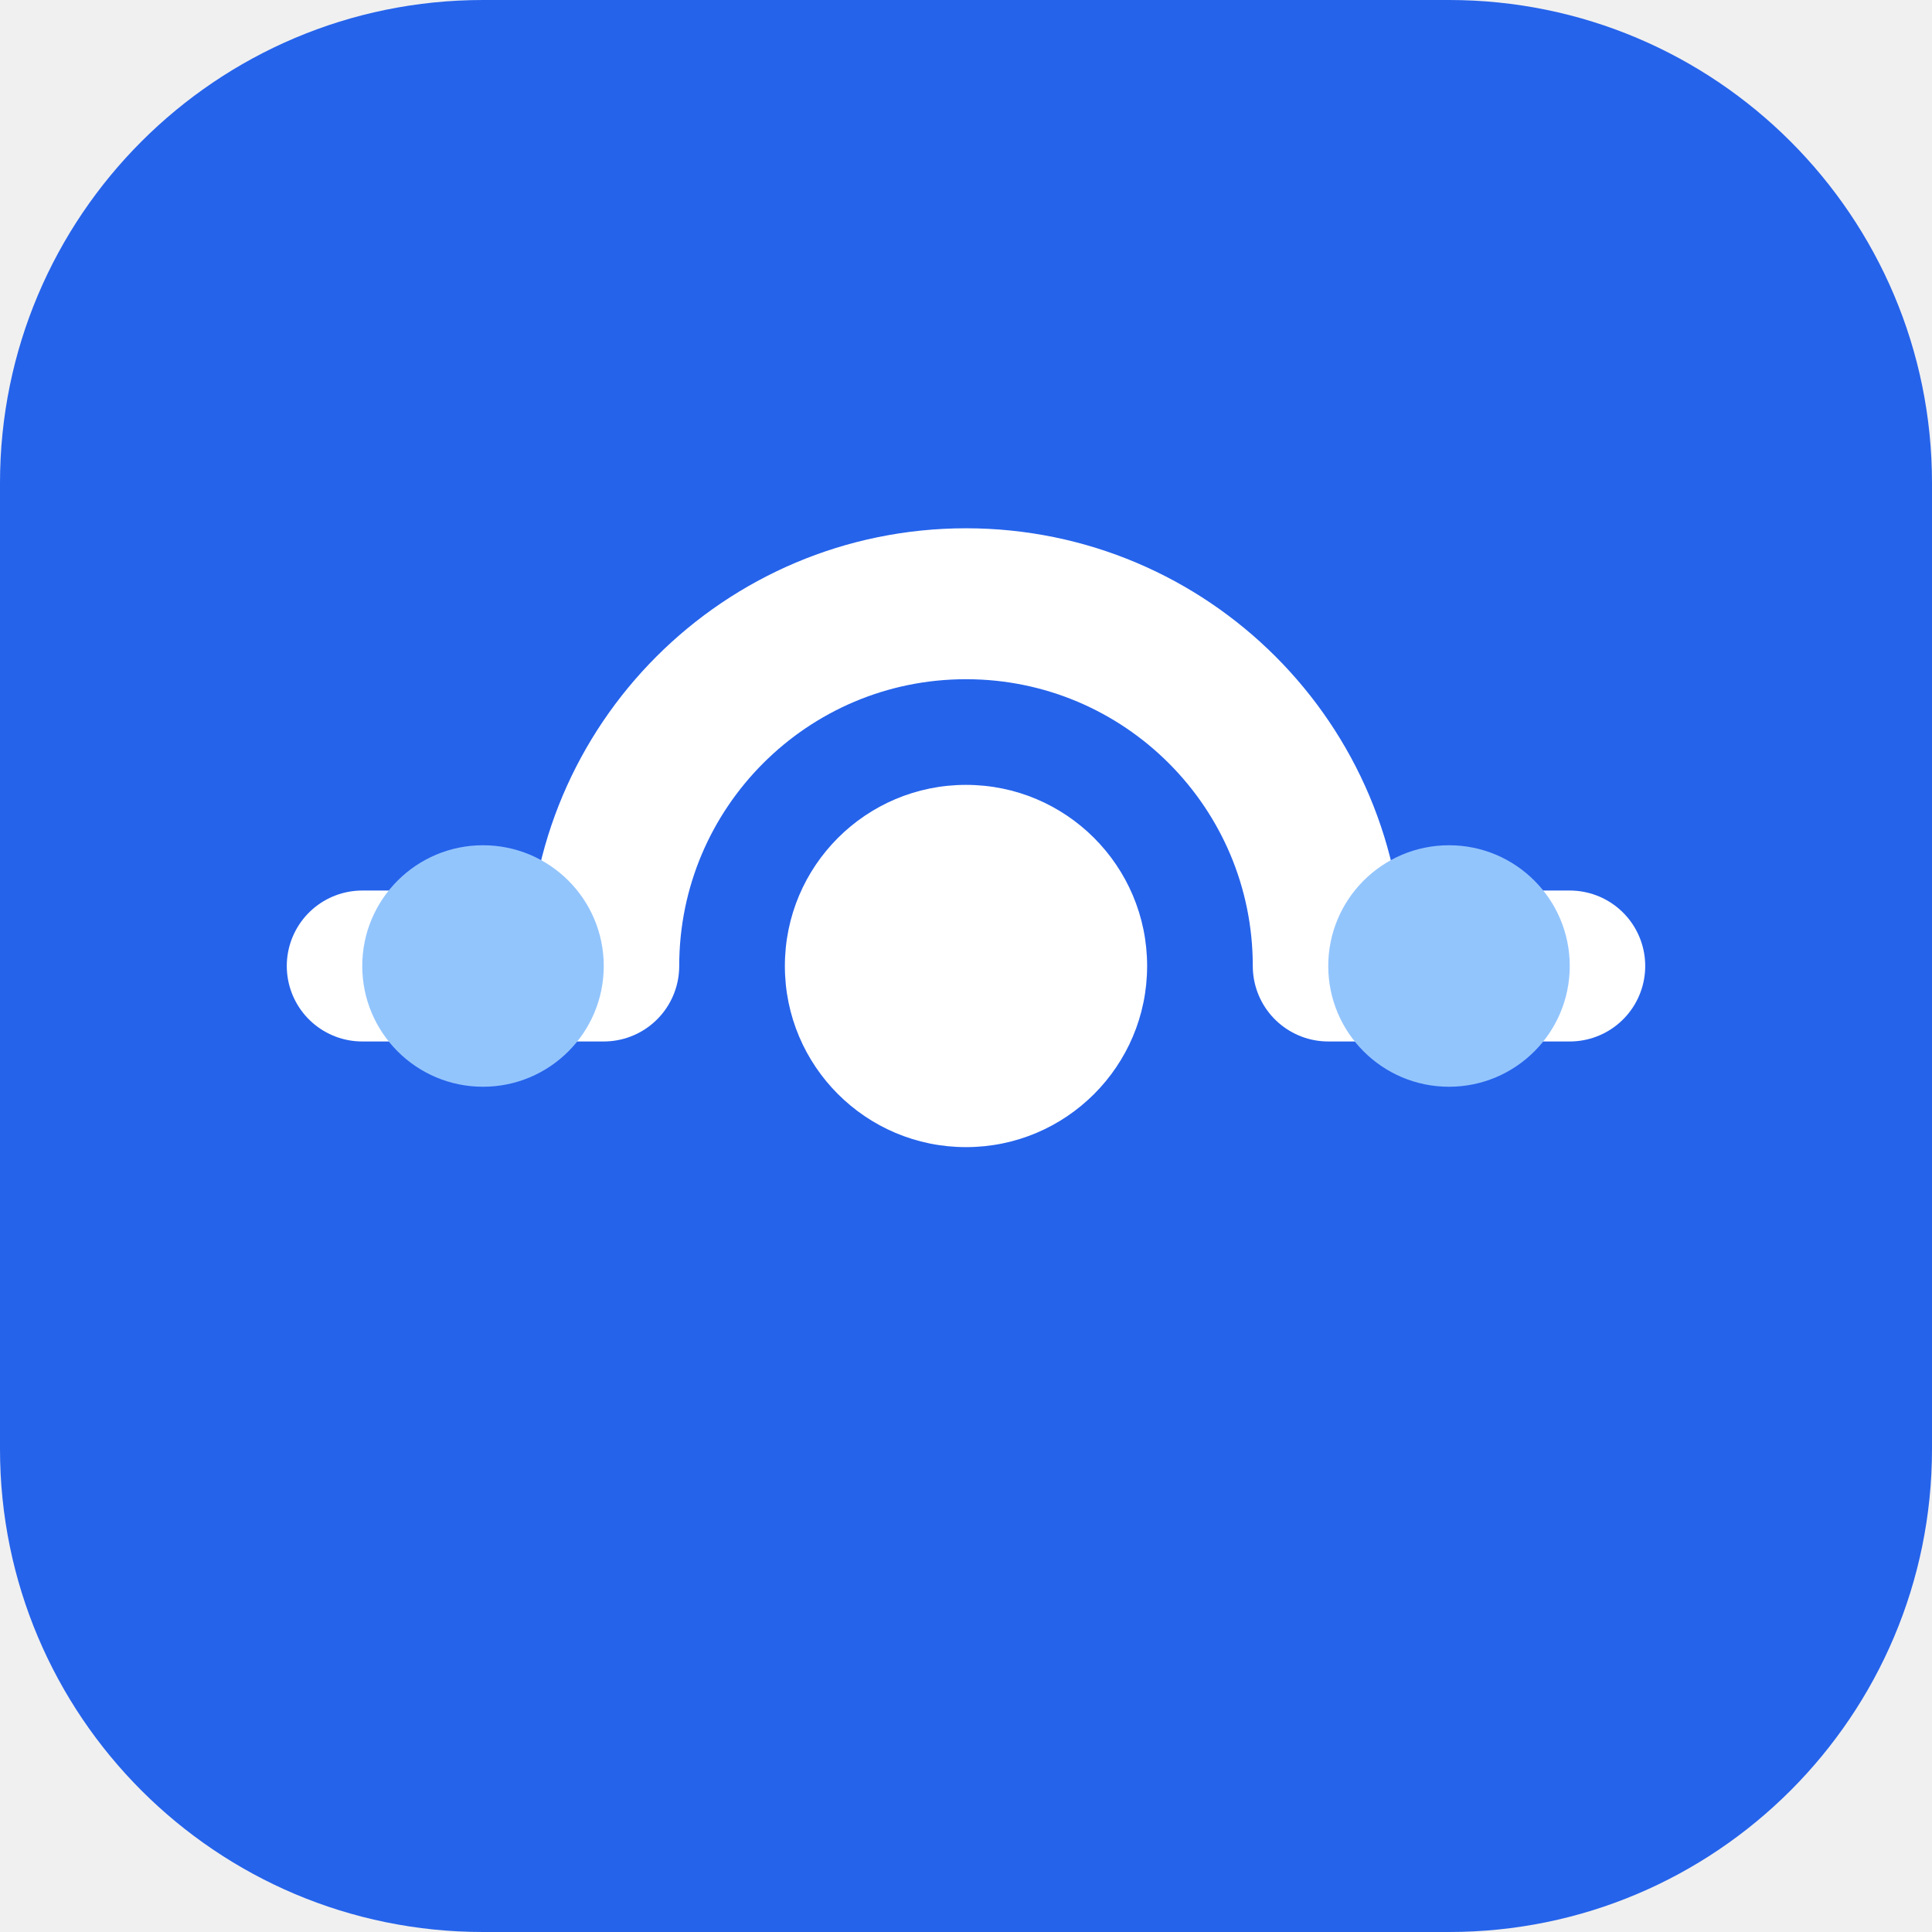
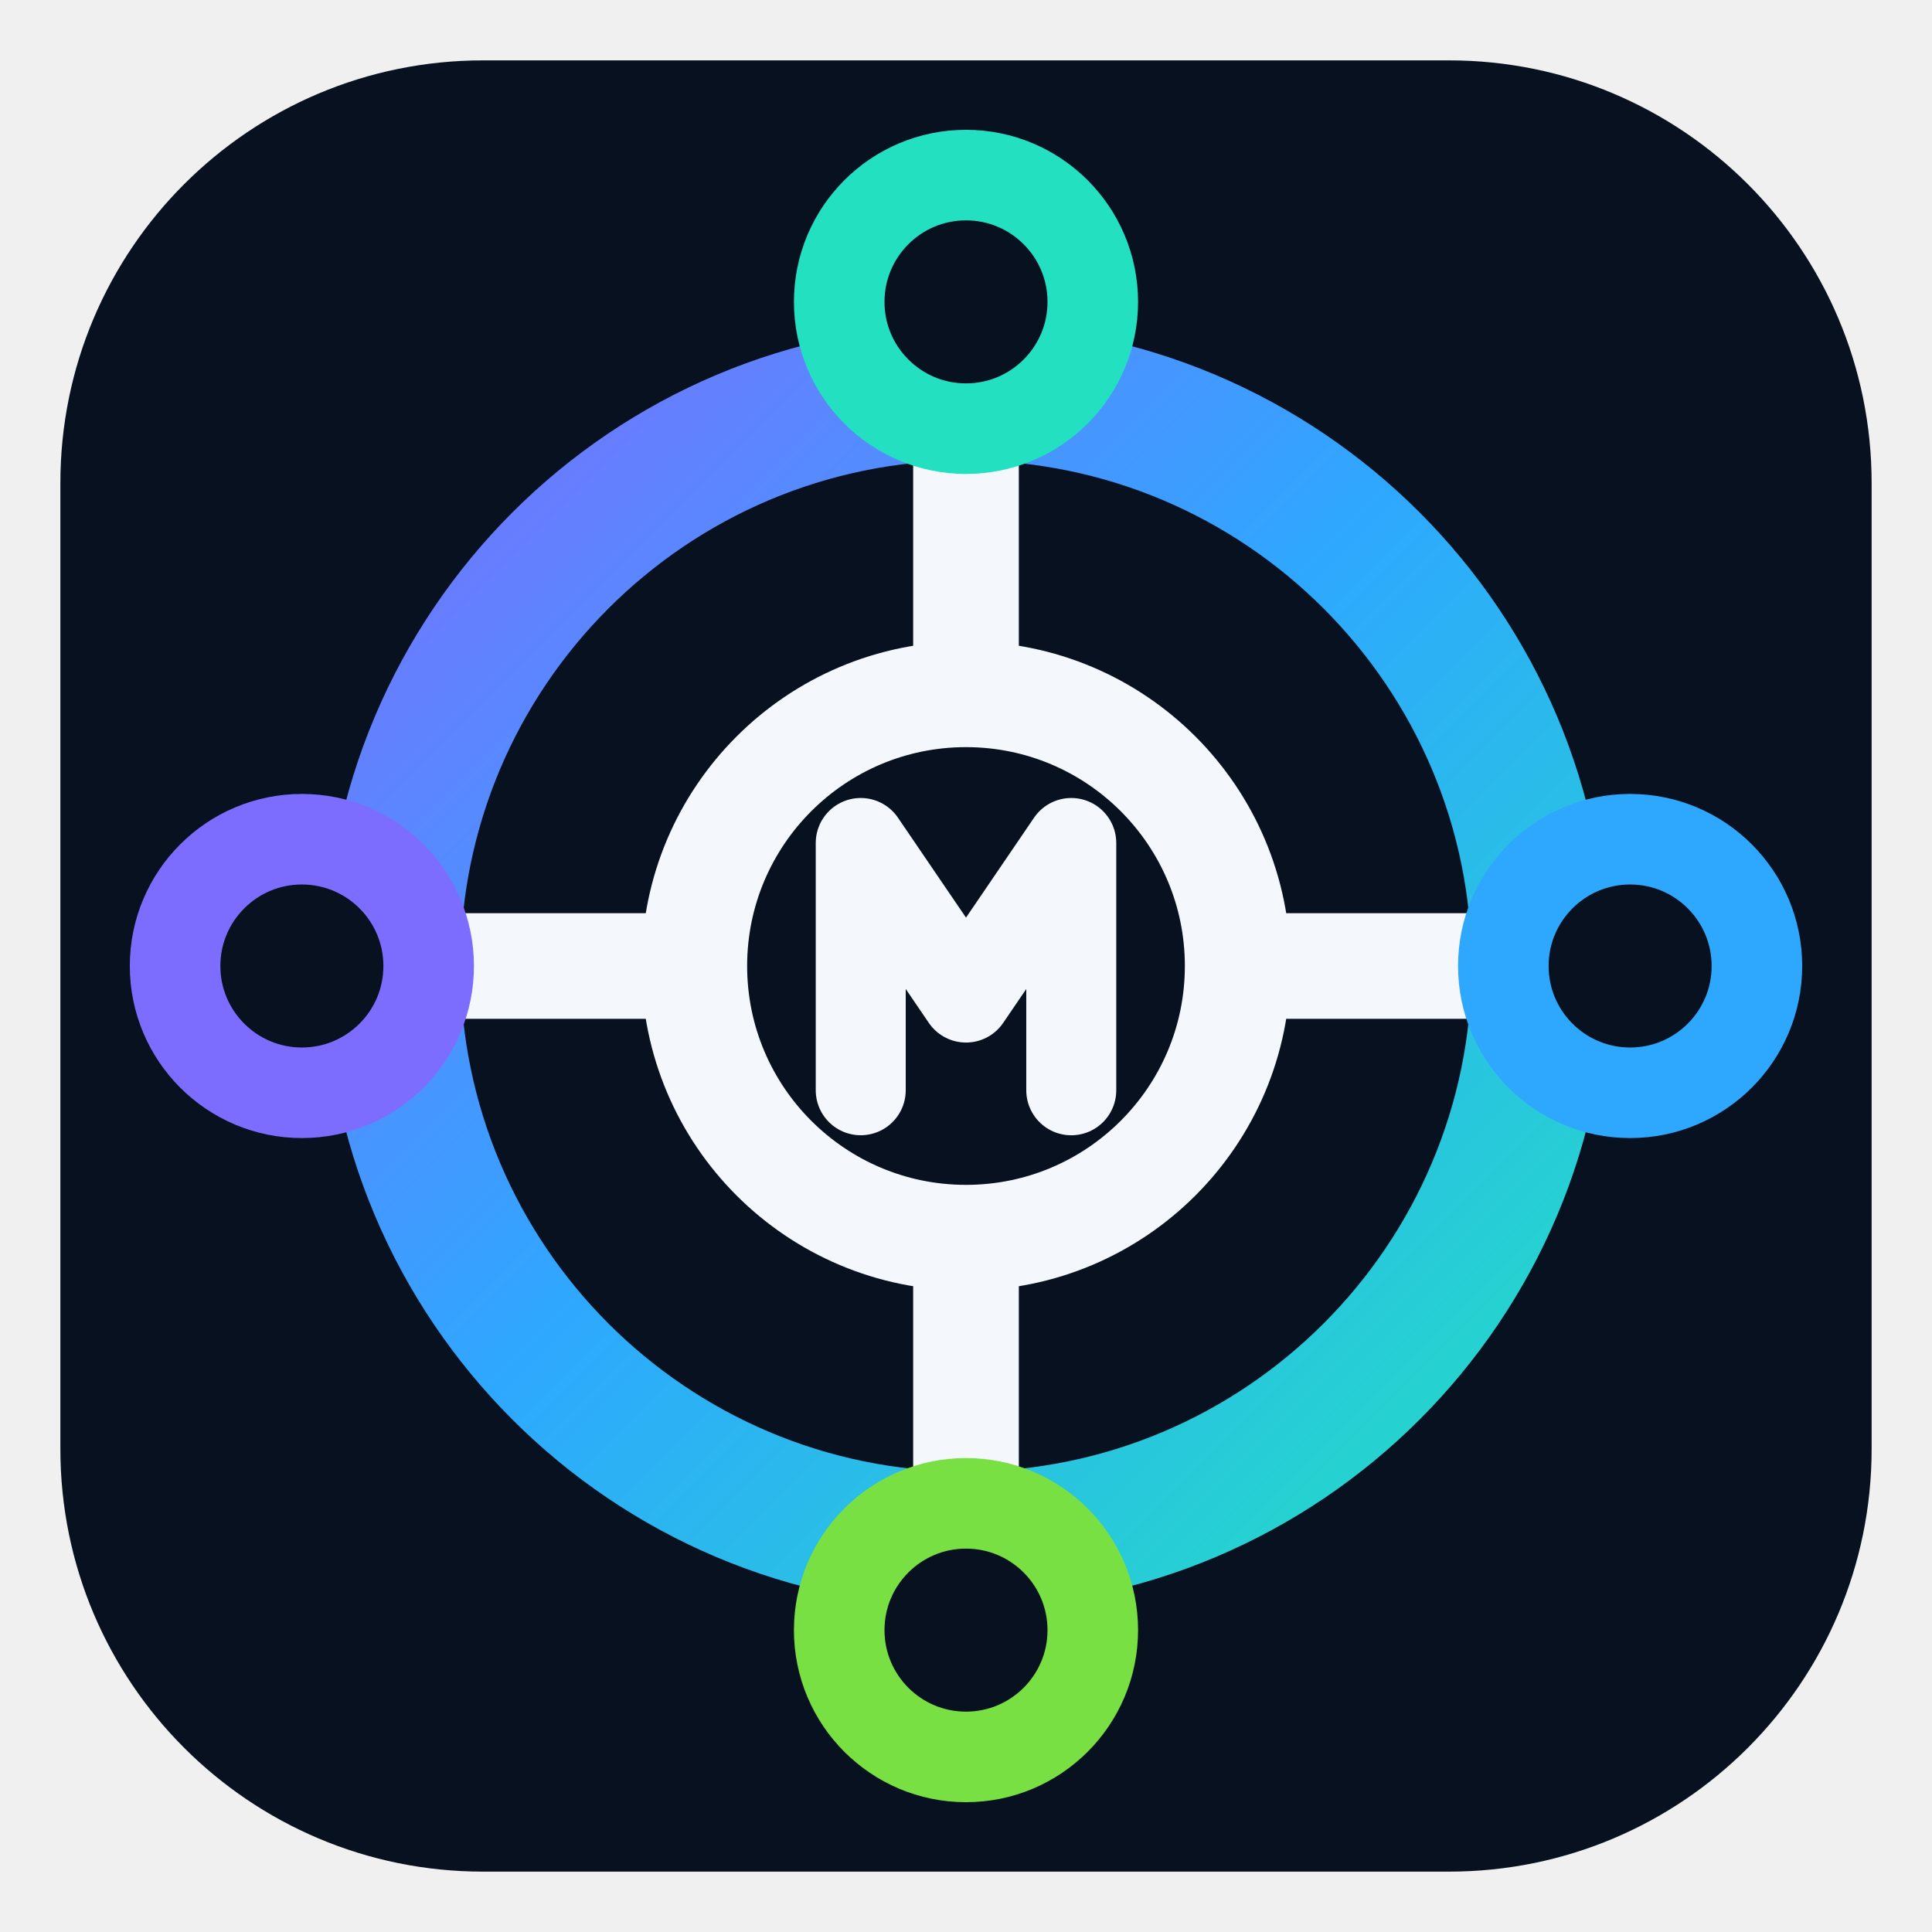
- <svg xmlns="http://www.w3.org/2000/svg" viewBox="0 0 32 32" fill="none">
-   <rect width="32" height="32" rx="8" fill="#2563eb" />
-   <path d="M6 16h4M22 16h4M10 16a6 6 0 0 1 12 0" stroke="white" stroke-width="2.5" stroke-linecap="round" />
-   <circle cx="16" cy="16" r="3" fill="white" />
-   <circle cx="8" cy="16" r="2" fill="#93c5fd" />
-   <circle cx="24" cy="16" r="2" fill="#93c5fd" />
+ <svg xmlns="http://www.w3.org/2000/svg" width="64" height="64" viewBox="0 0 64 64" fill="none" role="img" aria-labelledby="title desc" version="1.1" id="svg10">
+   <defs id="defs3">
+     <linearGradient id="favRing" x1="12" y1="12" x2="52" y2="52" gradientUnits="userSpaceOnUse">
+       <stop stop-color="#7C6DFF" id="stop1" />
+       <stop offset="0.48" stop-color="#2EA8FF" id="stop2" />
+       <stop offset="1" stop-color="#23E0C1" id="stop3" />
+     </linearGradient>
+   </defs>
+   <rect x="2" y="2" width="60" height="60" rx="14" fill="#07111F" id="rect3" />
+   <circle cx="32" cy="32" r="19" stroke="url(#favRing)" stroke-width="4.5" stroke-linecap="round" id="circle3" />
+   <circle cx="32" cy="32" r="9" stroke="#F4F7FB" stroke-width="3.5" id="circle4" />
+   <line x1="32" y1="11" x2="32" y2="22" stroke="#F4F7FB" stroke-width="3.5" stroke-linecap="round" id="line4" />
+   <line x1="42" y1="32" x2="53" y2="32" stroke="#F4F7FB" stroke-width="3.5" stroke-linecap="round" id="line5" />
+   <line x1="32" y1="42" x2="32" y2="53" stroke="#F4F7FB" stroke-width="3.5" stroke-linecap="round" id="line6" />
+   <line x1="11" y1="32" x2="22" y2="32" stroke="#F4F7FB" stroke-width="3.5" stroke-linecap="round" id="line7" />
+   <circle cx="32" cy="10" r="4.2" fill="#07111F" stroke="#23E0C1" stroke-width="3" id="circle7" />
+   <circle cx="54" cy="32" r="4.2" fill="#07111F" stroke="#2EA8FF" stroke-width="3" id="circle8" />
+   <circle cx="32" cy="54" r="4.2" fill="#07111F" stroke="#79E044" stroke-width="3" id="circle9" />
+   <circle cx="10" cy="32" r="4.2" fill="#07111F" stroke="#7C6DFF" stroke-width="3" id="circle10" />
+   <path d="M 28.513,36.116 V 27.925 L 32,33.045 l 3.487,-5.12 v 8.192" stroke="#f4f7fb" stroke-width="2.981" stroke-linecap="round" stroke-linejoin="round" id="path10" />
</svg>
